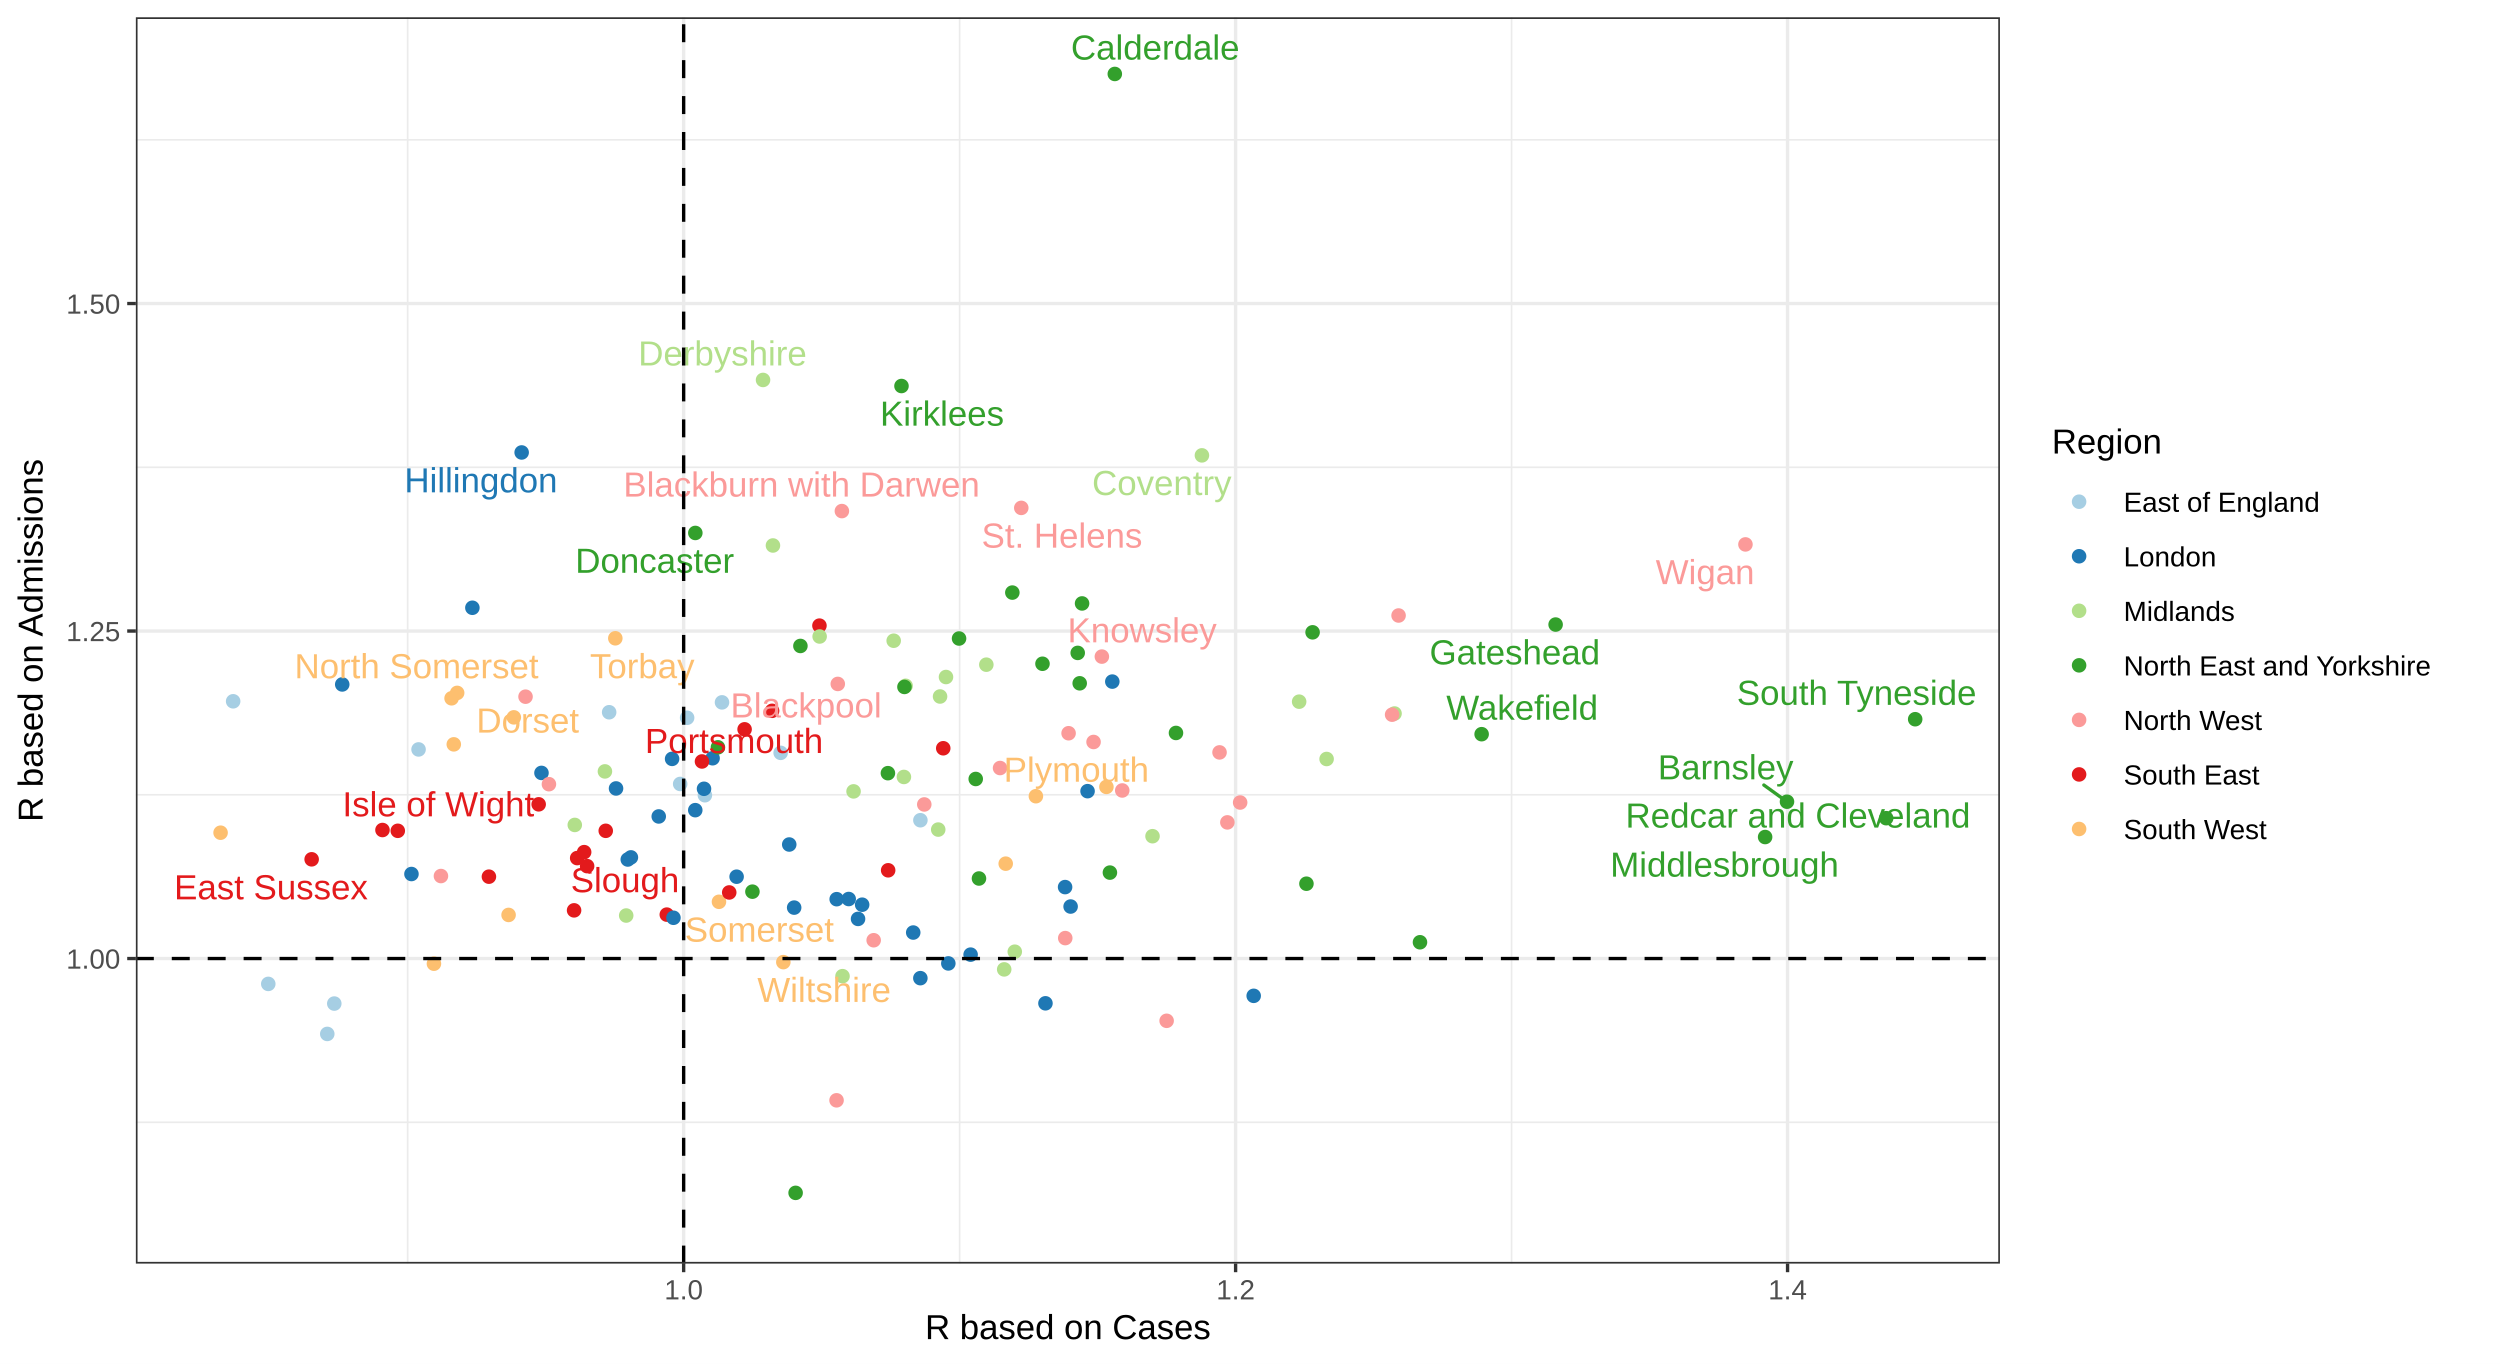
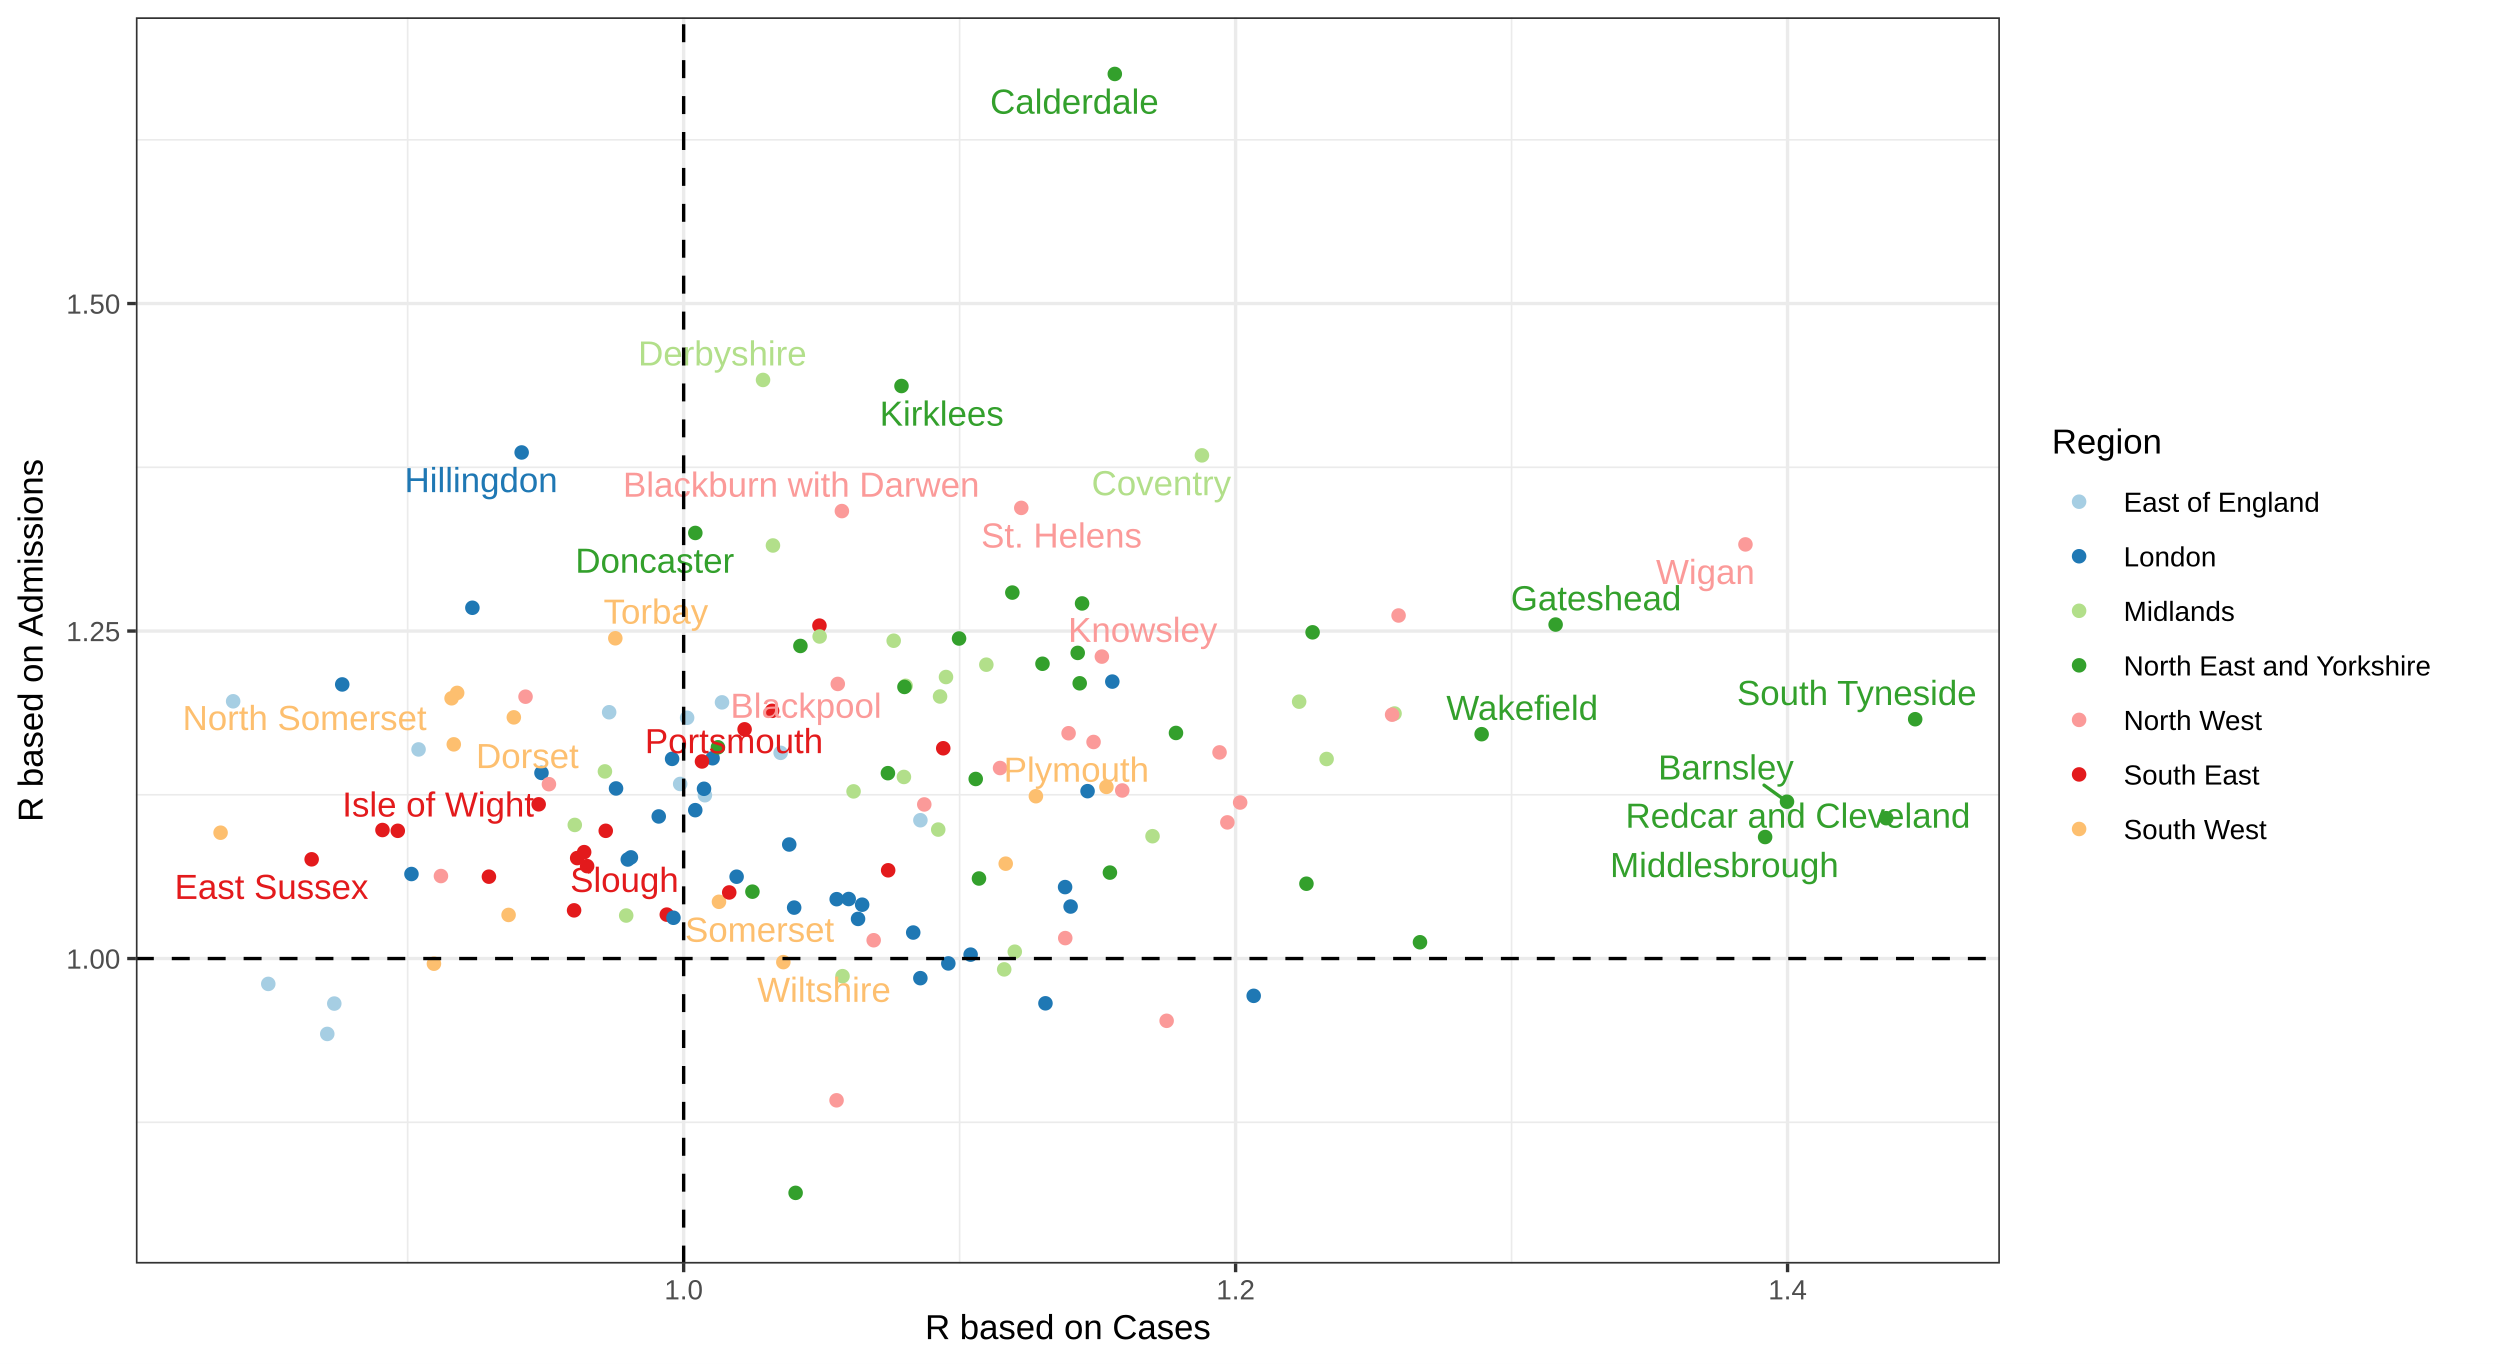
<svg xmlns="http://www.w3.org/2000/svg" class="svglite" width="792.00pt" height="432.00pt" viewBox="0 0 792.00 432.00">
  <defs>
    <style type="text/css">
    .svglite line, .svglite polyline, .svglite polygon, .svglite path, .svglite rect, .svglite circle {
      fill: none;
      stroke: #000000;
      stroke-linecap: round;
      stroke-linejoin: round;
      stroke-miterlimit: 10.00;
    }
    .svglite text {
      white-space: pre;
    }
  </style>
  </defs>
  <rect width="100%" height="100%" style="stroke: none; fill: #FFFFFF;" />
  <defs>
    <clipPath id="cpMC4wMHw3OTIuMDB8MC4wMHw0MzIuMDA=">
      <rect x="0.00" y="0.00" width="792.00" height="432.00" />
    </clipPath>
  </defs>
  <g clip-path="url(#cpMC4wMHw3OTIuMDB8MC4wMHw0MzIuMDA=)">
    <rect x="0.00" y="0.00" width="792.00" height="432.00" style="stroke-width: 1.07; stroke: #FFFFFF; fill: #FFFFFF;" />
  </g>
  <defs>
    <clipPath id="cpNDMuMDR8NjMzLjU4fDUuNDh8NDAwLjI5">
      <rect x="43.04" y="5.48" width="590.54" height="394.82" />
    </clipPath>
  </defs>
  <g clip-path="url(#cpNDMuMDR8NjMzLjU4fDUuNDh8NDAwLjI5)">
    <rect x="43.04" y="5.48" width="590.54" height="394.82" style="stroke-width: 1.07; stroke: none; fill: #FFFFFF;" />
    <polyline points="43.04,355.54 633.58,355.54 " style="stroke-width: 0.53; stroke: #EBEBEB; stroke-linecap: butt;" />
    <polyline points="43.04,251.79 633.58,251.79 " style="stroke-width: 0.53; stroke: #EBEBEB; stroke-linecap: butt;" />
    <polyline points="43.04,148.04 633.58,148.04 " style="stroke-width: 0.53; stroke: #EBEBEB; stroke-linecap: butt;" />
    <polyline points="43.04,44.29 633.58,44.29 " style="stroke-width: 0.53; stroke: #EBEBEB; stroke-linecap: butt;" />
    <polyline points="129.14,400.29 129.14,5.48 " style="stroke-width: 0.53; stroke: #EBEBEB; stroke-linecap: butt;" />
    <polyline points="304.01,400.29 304.01,5.48 " style="stroke-width: 0.53; stroke: #EBEBEB; stroke-linecap: butt;" />
    <polyline points="478.87,400.29 478.87,5.48 " style="stroke-width: 0.53; stroke: #EBEBEB; stroke-linecap: butt;" />
    <polyline points="43.04,303.66 633.58,303.66 " style="stroke-width: 1.07; stroke: #EBEBEB; stroke-linecap: butt;" />
    <polyline points="43.04,199.91 633.58,199.91 " style="stroke-width: 1.07; stroke: #EBEBEB; stroke-linecap: butt;" />
    <polyline points="43.04,96.16 633.58,96.16 " style="stroke-width: 1.07; stroke: #EBEBEB; stroke-linecap: butt;" />
    <polyline points="216.58,400.29 216.58,5.48 " style="stroke-width: 1.07; stroke: #EBEBEB; stroke-linecap: butt;" />
    <polyline points="391.44,400.29 391.44,5.48 " style="stroke-width: 1.07; stroke: #EBEBEB; stroke-linecap: butt;" />
    <polyline points="566.30,400.29 566.30,5.48 " style="stroke-width: 1.07; stroke: #EBEBEB; stroke-linecap: butt;" />
    <circle cx="344.54" cy="250.64" r="1.95" style="stroke-width: 0.71; stroke: #1F78B4; fill: #1F78B4;" />
    <circle cx="307.49" cy="302.43" r="1.95" style="stroke-width: 0.71; stroke: #1F78B4; fill: #1F78B4;" />
    <circle cx="566.12" cy="253.98" r="1.95" style="stroke-width: 0.71; stroke: #33A02C; fill: #33A02C;" />
    <circle cx="137.47" cy="305.30" r="1.95" style="stroke-width: 0.71; stroke: #FDBF6F; fill: #FDBF6F;" />
    <circle cx="217.68" cy="227.39" r="1.95" style="stroke-width: 0.71; stroke: #A6CEE3; fill: #A6CEE3;" />
    <circle cx="337.42" cy="281.03" r="1.95" style="stroke-width: 0.71; stroke: #1F78B4; fill: #1F78B4;" />
    <circle cx="297.23" cy="262.81" r="1.95" style="stroke-width: 0.71; stroke: #B2DF8A; fill: #B2DF8A;" />
    <circle cx="266.71" cy="161.91" r="1.95" style="stroke-width: 0.71; stroke: #FB9A99; fill: #FB9A99;" />
    <circle cx="265.41" cy="216.67" r="1.95" style="stroke-width: 0.71; stroke: #FB9A99; fill: #FB9A99;" />
    <circle cx="443.07" cy="194.99" r="1.95" style="stroke-width: 0.71; stroke: #FB9A99; fill: #FB9A99;" />
    <circle cx="318.61" cy="273.61" r="1.95" style="stroke-width: 0.71; stroke: #FDBF6F; fill: #FDBF6F;" />
    <circle cx="181.87" cy="288.40" r="1.95" style="stroke-width: 0.71; stroke: #E31A1C; fill: #E31A1C;" />
    <circle cx="281.29" cy="244.94" r="1.95" style="stroke-width: 0.71; stroke: #33A02C; fill: #33A02C;" />
    <circle cx="251.59" cy="287.53" r="1.95" style="stroke-width: 0.71; stroke: #1F78B4; fill: #1F78B4;" />
    <circle cx="170.65" cy="254.81" r="1.95" style="stroke-width: 0.71; stroke: #E31A1C; fill: #E31A1C;" />
    <circle cx="162.78" cy="227.26" r="1.95" style="stroke-width: 0.71; stroke: #FDBF6F; fill: #FDBF6F;" />
    <circle cx="273.13" cy="286.61" r="1.95" style="stroke-width: 0.71; stroke: #1F78B4; fill: #1F78B4;" />
    <circle cx="211.24" cy="289.75" r="1.95" style="stroke-width: 0.71; stroke: #E31A1C; fill: #E31A1C;" />
    <circle cx="355.53" cy="250.42" r="1.95" style="stroke-width: 0.71; stroke: #FB9A99; fill: #FB9A99;" />
    <circle cx="353.17" cy="23.43" r="1.95" style="stroke-width: 0.71; stroke: #33A02C; fill: #33A02C;" />
    <circle cx="291.58" cy="259.85" r="1.95" style="stroke-width: 0.71; stroke: #A6CEE3; fill: #A6CEE3;" />
    <circle cx="195.16" cy="249.78" r="1.95" style="stroke-width: 0.71; stroke: #1F78B4; fill: #1F78B4;" />
    <circle cx="228.73" cy="222.51" r="1.95" style="stroke-width: 0.71; stroke: #A6CEE3; fill: #A6CEE3;" />
    <circle cx="265.02" cy="348.58" r="1.95" style="stroke-width: 0.71; stroke: #FB9A99; fill: #FB9A99;" />
    <circle cx="388.83" cy="260.53" r="1.95" style="stroke-width: 0.71; stroke: #FB9A99; fill: #FB9A99;" />
    <circle cx="320.71" cy="187.73" r="1.95" style="stroke-width: 0.71; stroke: #33A02C; fill: #33A02C;" />
    <circle cx="380.77" cy="144.26" r="1.95" style="stroke-width: 0.71; stroke: #B2DF8A; fill: #B2DF8A;" />
    <circle cx="199.87" cy="271.62" r="1.95" style="stroke-width: 0.71; stroke: #1F78B4; fill: #1F78B4;" />
    <circle cx="252.05" cy="377.90" r="1.95" style="stroke-width: 0.71; stroke: #33A02C; fill: #33A02C;" />
    <circle cx="415.83" cy="200.32" r="1.95" style="stroke-width: 0.71; stroke: #33A02C; fill: #33A02C;" />
    <circle cx="297.81" cy="220.65" r="1.95" style="stroke-width: 0.71; stroke: #B2DF8A; fill: #B2DF8A;" />
    <circle cx="241.73" cy="120.37" r="1.95" style="stroke-width: 0.71; stroke: #B2DF8A; fill: #B2DF8A;" />
    <circle cx="143.06" cy="221.22" r="1.95" style="stroke-width: 0.71; stroke: #FDBF6F; fill: #FDBF6F;" />
    <circle cx="220.28" cy="168.84" r="1.95" style="stroke-width: 0.71; stroke: #33A02C; fill: #33A02C;" />
    <circle cx="143.76" cy="235.81" r="1.95" style="stroke-width: 0.71; stroke: #FDBF6F; fill: #FDBF6F;" />
    <circle cx="286.90" cy="217.26" r="1.95" style="stroke-width: 0.71; stroke: #B2DF8A; fill: #B2DF8A;" />
    <circle cx="208.69" cy="258.65" r="1.95" style="stroke-width: 0.71; stroke: #1F78B4; fill: #1F78B4;" />
    <circle cx="351.62" cy="276.44" r="1.95" style="stroke-width: 0.71; stroke: #33A02C; fill: #33A02C;" />
    <circle cx="98.73" cy="272.23" r="1.95" style="stroke-width: 0.71; stroke: #E31A1C; fill: #E31A1C;" />
    <circle cx="397.17" cy="315.48" r="1.95" style="stroke-width: 0.71; stroke: #1F78B4; fill: #1F78B4;" />
    <circle cx="223.31" cy="251.93" r="1.95" style="stroke-width: 0.71; stroke: #A6CEE3; fill: #A6CEE3;" />
    <circle cx="492.82" cy="197.86" r="1.95" style="stroke-width: 0.71; stroke: #33A02C; fill: #33A02C;" />
    <circle cx="161.12" cy="289.85" r="1.95" style="stroke-width: 0.71; stroke: #FDBF6F; fill: #FDBF6F;" />
    <circle cx="250.03" cy="267.54" r="1.95" style="stroke-width: 0.71; stroke: #1F78B4; fill: #1F78B4;" />
    <circle cx="166.49" cy="220.71" r="1.95" style="stroke-width: 0.71; stroke: #FB9A99; fill: #FB9A99;" />
    <circle cx="339.17" cy="287.19" r="1.95" style="stroke-width: 0.71; stroke: #1F78B4; fill: #1F78B4;" />
    <circle cx="244.60" cy="225.19" r="1.95" style="stroke-width: 0.71; stroke: #E31A1C; fill: #E31A1C;" />
    <circle cx="271.83" cy="291.11" r="1.95" style="stroke-width: 0.71; stroke: #1F78B4; fill: #1F78B4;" />
    <circle cx="225.75" cy="240.21" r="1.95" style="stroke-width: 0.71; stroke: #1F78B4; fill: #1F78B4;" />
    <circle cx="413.88" cy="279.96" r="1.95" style="stroke-width: 0.71; stroke: #33A02C; fill: #33A02C;" />
    <circle cx="171.54" cy="244.86" r="1.95" style="stroke-width: 0.71; stroke: #1F78B4; fill: #1F78B4;" />
    <circle cx="420.27" cy="240.45" r="1.95" style="stroke-width: 0.71; stroke: #B2DF8A; fill: #B2DF8A;" />
    <circle cx="192.98" cy="225.64" r="1.95" style="stroke-width: 0.71; stroke: #A6CEE3; fill: #A6CEE3;" />
    <circle cx="165.26" cy="143.34" r="1.95" style="stroke-width: 0.71; stroke: #1F78B4; fill: #1F78B4;" />
    <circle cx="265.06" cy="284.86" r="1.95" style="stroke-width: 0.71; stroke: #1F78B4; fill: #1F78B4;" />
    <circle cx="126.02" cy="263.20" r="1.95" style="stroke-width: 0.71; stroke: #E31A1C; fill: #E31A1C;" />
    <circle cx="352.38" cy="215.93" r="1.95" style="stroke-width: 0.71; stroke: #1F78B4; fill: #1F78B4;" />
    <circle cx="213.35" cy="290.75" r="1.95" style="stroke-width: 0.71; stroke: #1F78B4; fill: #1F78B4;" />
    <circle cx="298.82" cy="237.05" r="1.95" style="stroke-width: 0.71; stroke: #E31A1C; fill: #E31A1C;" />
    <circle cx="449.85" cy="298.51" r="1.95" style="stroke-width: 0.71; stroke: #33A02C; fill: #33A02C;" />
    <circle cx="149.65" cy="192.54" r="1.95" style="stroke-width: 0.71; stroke: #1F78B4; fill: #1F78B4;" />
    <circle cx="285.59" cy="122.29" r="1.95" style="stroke-width: 0.71; stroke: #33A02C; fill: #33A02C;" />
    <circle cx="349.07" cy="208.01" r="1.95" style="stroke-width: 0.71; stroke: #FB9A99; fill: #FB9A99;" />
    <circle cx="223.03" cy="249.89" r="1.95" style="stroke-width: 0.71; stroke: #1F78B4; fill: #1F78B4;" />
    <circle cx="292.81" cy="254.85" r="1.95" style="stroke-width: 0.71; stroke: #FB9A99; fill: #FB9A99;" />
    <circle cx="227.44" cy="236.75" r="1.95" style="stroke-width: 0.71; stroke: #33A02C; fill: #33A02C;" />
    <circle cx="321.48" cy="301.50" r="1.95" style="stroke-width: 0.71; stroke: #B2DF8A; fill: #B2DF8A;" />
    <circle cx="266.91" cy="309.25" r="1.95" style="stroke-width: 0.71; stroke: #B2DF8A; fill: #B2DF8A;" />
    <circle cx="233.36" cy="277.74" r="1.95" style="stroke-width: 0.71; stroke: #1F78B4; fill: #1F78B4;" />
    <circle cx="299.69" cy="214.48" r="1.95" style="stroke-width: 0.71; stroke: #B2DF8A; fill: #B2DF8A;" />
    <circle cx="369.59" cy="323.39" r="1.95" style="stroke-width: 0.71; stroke: #FB9A99; fill: #FB9A99;" />
    <circle cx="132.60" cy="237.42" r="1.95" style="stroke-width: 0.71; stroke: #A6CEE3; fill: #A6CEE3;" />
    <circle cx="346.44" cy="235.06" r="1.95" style="stroke-width: 0.71; stroke: #FB9A99; fill: #FB9A99;" />
    <circle cx="259.60" cy="198.20" r="1.95" style="stroke-width: 0.71; stroke: #E31A1C; fill: #E31A1C;" />
    <circle cx="289.31" cy="295.43" r="1.95" style="stroke-width: 0.71; stroke: #1F78B4; fill: #1F78B4;" />
    <circle cx="559.19" cy="265.17" r="1.95" style="stroke-width: 0.71; stroke: #33A02C; fill: #33A02C;" />
    <circle cx="247.31" cy="238.50" r="1.95" style="stroke-width: 0.71; stroke: #A6CEE3; fill: #A6CEE3;" />
    <circle cx="309.11" cy="246.78" r="1.95" style="stroke-width: 0.71; stroke: #33A02C; fill: #33A02C;" />
    <circle cx="331.20" cy="317.85" r="1.95" style="stroke-width: 0.71; stroke: #1F78B4; fill: #1F78B4;" />
    <circle cx="103.68" cy="327.55" r="1.95" style="stroke-width: 0.71; stroke: #A6CEE3; fill: #A6CEE3;" />
    <circle cx="372.55" cy="232.20" r="1.95" style="stroke-width: 0.71; stroke: #33A02C; fill: #33A02C;" />
    <circle cx="342.05" cy="216.47" r="1.95" style="stroke-width: 0.71; stroke: #33A02C; fill: #33A02C;" />
    <circle cx="144.83" cy="219.51" r="1.95" style="stroke-width: 0.71; stroke: #FDBF6F; fill: #FDBF6F;" />
    <circle cx="286.53" cy="217.62" r="1.95" style="stroke-width: 0.71; stroke: #33A02C; fill: #33A02C;" />
    <circle cx="253.57" cy="204.64" r="1.95" style="stroke-width: 0.71; stroke: #33A02C; fill: #33A02C;" />
    <circle cx="286.36" cy="246.14" r="1.95" style="stroke-width: 0.71; stroke: #B2DF8A; fill: #B2DF8A;" />
    <circle cx="330.26" cy="210.28" r="1.95" style="stroke-width: 0.71; stroke: #33A02C; fill: #33A02C;" />
    <circle cx="441.79" cy="226.04" r="1.95" style="stroke-width: 0.71; stroke: #B2DF8A; fill: #B2DF8A;" />
    <circle cx="270.41" cy="250.71" r="1.95" style="stroke-width: 0.71; stroke: #B2DF8A; fill: #B2DF8A;" />
    <circle cx="338.53" cy="232.29" r="1.95" style="stroke-width: 0.71; stroke: #FB9A99; fill: #FB9A99;" />
    <circle cx="235.89" cy="231.05" r="1.95" style="stroke-width: 0.71; stroke: #E31A1C; fill: #E31A1C;" />
    <circle cx="215.48" cy="248.36" r="1.95" style="stroke-width: 0.71; stroke: #A6CEE3; fill: #A6CEE3;" />
    <circle cx="328.17" cy="252.24" r="1.95" style="stroke-width: 0.71; stroke: #FDBF6F; fill: #FDBF6F;" />
    <circle cx="222.39" cy="241.23" r="1.95" style="stroke-width: 0.71; stroke: #E31A1C; fill: #E31A1C;" />
    <circle cx="281.37" cy="275.71" r="1.95" style="stroke-width: 0.71; stroke: #E31A1C; fill: #E31A1C;" />
    <circle cx="220.26" cy="256.66" r="1.95" style="stroke-width: 0.71; stroke: #1F78B4; fill: #1F78B4;" />
    <circle cx="597.54" cy="259.20" r="1.95" style="stroke-width: 0.71; stroke: #33A02C; fill: #33A02C;" />
    <circle cx="108.42" cy="216.83" r="1.95" style="stroke-width: 0.71; stroke: #1F78B4; fill: #1F78B4;" />
    <circle cx="386.35" cy="238.36" r="1.95" style="stroke-width: 0.71; stroke: #FB9A99; fill: #FB9A99;" />
    <circle cx="342.80" cy="191.17" r="1.95" style="stroke-width: 0.71; stroke: #33A02C; fill: #33A02C;" />
    <circle cx="441.02" cy="226.41" r="1.95" style="stroke-width: 0.71; stroke: #FB9A99; fill: #FB9A99;" />
    <circle cx="411.57" cy="222.29" r="1.95" style="stroke-width: 0.71; stroke: #B2DF8A; fill: #B2DF8A;" />
    <circle cx="276.78" cy="297.87" r="1.95" style="stroke-width: 0.71; stroke: #FB9A99; fill: #FB9A99;" />
    <circle cx="310.14" cy="278.31" r="1.95" style="stroke-width: 0.71; stroke: #33A02C; fill: #33A02C;" />
    <circle cx="198.38" cy="290.04" r="1.95" style="stroke-width: 0.71; stroke: #B2DF8A; fill: #B2DF8A;" />
    <circle cx="185.06" cy="269.96" r="1.95" style="stroke-width: 0.71; stroke: #E31A1C; fill: #E31A1C;" />
    <circle cx="182.09" cy="261.34" r="1.95" style="stroke-width: 0.71; stroke: #B2DF8A; fill: #B2DF8A;" />
    <circle cx="227.77" cy="285.69" r="1.95" style="stroke-width: 0.71; stroke: #FDBF6F; fill: #FDBF6F;" />
    <circle cx="69.88" cy="263.80" r="1.95" style="stroke-width: 0.71; stroke: #FDBF6F; fill: #FDBF6F;" />
    <circle cx="606.73" cy="227.85" r="1.95" style="stroke-width: 0.71; stroke: #33A02C; fill: #33A02C;" />
    <circle cx="191.90" cy="263.20" r="1.95" style="stroke-width: 0.71; stroke: #E31A1C; fill: #E31A1C;" />
    <circle cx="84.99" cy="311.70" r="1.95" style="stroke-width: 0.71; stroke: #A6CEE3; fill: #A6CEE3;" />
    <circle cx="212.92" cy="240.41" r="1.95" style="stroke-width: 0.71; stroke: #1F78B4; fill: #1F78B4;" />
    <circle cx="323.54" cy="160.90" r="1.95" style="stroke-width: 0.71; stroke: #FB9A99; fill: #FB9A99;" />
    <circle cx="312.47" cy="210.57" r="1.95" style="stroke-width: 0.71; stroke: #B2DF8A; fill: #B2DF8A;" />
    <circle cx="173.90" cy="248.43" r="1.95" style="stroke-width: 0.71; stroke: #FB9A99; fill: #FB9A99;" />
    <circle cx="238.37" cy="282.48" r="1.95" style="stroke-width: 0.71; stroke: #33A02C; fill: #33A02C;" />
    <circle cx="259.66" cy="201.64" r="1.95" style="stroke-width: 0.71; stroke: #B2DF8A; fill: #B2DF8A;" />
    <circle cx="73.86" cy="222.17" r="1.95" style="stroke-width: 0.71; stroke: #A6CEE3; fill: #A6CEE3;" />
    <circle cx="341.42" cy="206.84" r="1.95" style="stroke-width: 0.71; stroke: #33A02C; fill: #33A02C;" />
    <circle cx="182.85" cy="271.84" r="1.95" style="stroke-width: 0.71; stroke: #E31A1C; fill: #E31A1C;" />
    <circle cx="198.88" cy="272.29" r="1.95" style="stroke-width: 0.71; stroke: #1F78B4; fill: #1F78B4;" />
    <circle cx="350.51" cy="249.29" r="1.95" style="stroke-width: 0.71; stroke: #FDBF6F; fill: #FDBF6F;" />
    <circle cx="392.88" cy="254.24" r="1.95" style="stroke-width: 0.71; stroke: #FB9A99; fill: #FB9A99;" />
    <circle cx="365.12" cy="264.91" r="1.95" style="stroke-width: 0.71; stroke: #B2DF8A; fill: #B2DF8A;" />
    <circle cx="105.90" cy="317.93" r="1.95" style="stroke-width: 0.71; stroke: #A6CEE3; fill: #A6CEE3;" />
    <circle cx="194.93" cy="202.21" r="1.95" style="stroke-width: 0.71; stroke: #FDBF6F; fill: #FDBF6F;" />
    <circle cx="300.43" cy="305.21" r="1.95" style="stroke-width: 0.71; stroke: #1F78B4; fill: #1F78B4;" />
    <circle cx="316.82" cy="243.31" r="1.95" style="stroke-width: 0.71; stroke: #FB9A99; fill: #FB9A99;" />
    <circle cx="469.38" cy="232.59" r="1.95" style="stroke-width: 0.71; stroke: #33A02C; fill: #33A02C;" />
    <circle cx="318.13" cy="307.10" r="1.95" style="stroke-width: 0.71; stroke: #B2DF8A; fill: #B2DF8A;" />
    <circle cx="291.57" cy="309.88" r="1.95" style="stroke-width: 0.71; stroke: #1F78B4; fill: #1F78B4;" />
    <circle cx="268.87" cy="284.81" r="1.95" style="stroke-width: 0.71; stroke: #1F78B4; fill: #1F78B4;" />
    <circle cx="139.69" cy="277.53" r="1.95" style="stroke-width: 0.71; stroke: #FB9A99; fill: #FB9A99;" />
    <circle cx="283.12" cy="202.98" r="1.95" style="stroke-width: 0.71; stroke: #B2DF8A; fill: #B2DF8A;" />
    <circle cx="186.00" cy="274.39" r="1.95" style="stroke-width: 0.71; stroke: #E31A1C; fill: #E31A1C;" />
    <circle cx="121.17" cy="262.95" r="1.95" style="stroke-width: 0.71; stroke: #E31A1C; fill: #E31A1C;" />
    <circle cx="130.35" cy="276.89" r="1.95" style="stroke-width: 0.71; stroke: #1F78B4; fill: #1F78B4;" />
    <circle cx="552.96" cy="172.47" r="1.95" style="stroke-width: 0.71; stroke: #FB9A99; fill: #FB9A99;" />
    <circle cx="248.16" cy="304.80" r="1.95" style="stroke-width: 0.71; stroke: #FDBF6F; fill: #FDBF6F;" />
    <circle cx="154.89" cy="277.73" r="1.95" style="stroke-width: 0.71; stroke: #E31A1C; fill: #E31A1C;" />
    <circle cx="337.47" cy="297.19" r="1.95" style="stroke-width: 0.71; stroke: #FB9A99; fill: #FB9A99;" />
    <circle cx="231.02" cy="282.73" r="1.95" style="stroke-width: 0.71; stroke: #E31A1C; fill: #E31A1C;" />
    <circle cx="244.87" cy="172.81" r="1.95" style="stroke-width: 0.71; stroke: #B2DF8A; fill: #B2DF8A;" />
    <circle cx="191.64" cy="244.38" r="1.95" style="stroke-width: 0.71; stroke: #B2DF8A; fill: #B2DF8A;" />
    <circle cx="303.83" cy="202.28" r="1.95" style="stroke-width: 0.71; stroke: #33A02C; fill: #33A02C;" />
-     <line x1="558.79" y1="248.70" x2="565.16" y2="253.30" style="stroke-width: 1.07; stroke: #33A02C;" />
-     <text x="546.69" y="246.90" text-anchor="middle" style="font-size: 11.04px;fill: #33A02C; font-family: &quot;Liberation Sans&quot;;" textLength="47.79px" lengthAdjust="spacingAndGlyphs">Barnsley</text>
-     <text x="253.94" y="157.32" text-anchor="middle" style="font-size: 11.04px;fill: #FB9A99; font-family: &quot;Liberation Sans&quot;;" textLength="128.18px" lengthAdjust="spacingAndGlyphs">Blackburn with Darwen</text>
-     <text x="255.37" y="227.29" text-anchor="middle" style="font-size: 11.04px;fill: #FB9A99; font-family: &quot;Liberation Sans&quot;;" textLength="53.40px" lengthAdjust="spacingAndGlyphs">Blackpool</text>
-     <text x="365.97" y="18.88" text-anchor="middle" style="font-size: 11.04px;fill: #33A02C; font-family: &quot;Liberation Sans&quot;;" textLength="59.28px" lengthAdjust="spacingAndGlyphs">Calderdale</text>
-     <text x="368.06" y="156.83" text-anchor="middle" style="font-size: 11.04px;fill: #B2DF8A; font-family: &quot;Liberation Sans&quot;;" textLength="50.16px" lengthAdjust="spacingAndGlyphs">Coventry</text>
-     <text x="228.89" y="115.79" text-anchor="middle" style="font-size: 11.04px;fill: #B2DF8A; font-family: &quot;Liberation Sans&quot;;" textLength="60.24px" lengthAdjust="spacingAndGlyphs">Derbyshire</text>
-     <text x="207.41" y="181.45" text-anchor="middle" style="font-size: 11.04px;fill: #33A02C; font-family: &quot;Liberation Sans&quot;;" textLength="56.46px" lengthAdjust="spacingAndGlyphs">Doncaster</text>
-     <text x="167.18" y="232.08" text-anchor="middle" style="font-size: 11.04px;fill: #FDBF6F; font-family: &quot;Liberation Sans&quot;;" textLength="36.64px" lengthAdjust="spacingAndGlyphs">Dorset</text>
-     <text x="85.85" y="284.90" text-anchor="middle" style="font-size: 11.04px;fill: #E31A1C; font-family: &quot;Liberation Sans&quot;;" textLength="65.92px" lengthAdjust="spacingAndGlyphs">East Sussex</text>
-     <text x="479.88" y="210.48" text-anchor="middle" style="font-size: 11.04px;fill: #33A02C; font-family: &quot;Liberation Sans&quot;;" textLength="59.71px" lengthAdjust="spacingAndGlyphs">Gateshead</text>
-     <text x="152.36" y="155.98" text-anchor="middle" style="font-size: 11.04px;fill: #1F78B4; font-family: &quot;Liberation Sans&quot;;" textLength="55.29px" lengthAdjust="spacingAndGlyphs">Hillingdon</text>
-     <text x="138.86" y="258.61" text-anchor="middle" style="font-size: 11.04px;fill: #E31A1C; font-family: &quot;Liberation Sans&quot;;" textLength="68.54px" lengthAdjust="spacingAndGlyphs">Isle of Wight</text>
-     <text x="298.44" y="134.85" text-anchor="middle" style="font-size: 11.04px;fill: #33A02C; font-family: &quot;Liberation Sans&quot;;" textLength="43.62px" lengthAdjust="spacingAndGlyphs">Kirklees</text>
-     <text x="361.83" y="203.50" text-anchor="middle" style="font-size: 11.04px;fill: #FB9A99; font-family: &quot;Liberation Sans&quot;;" textLength="52.13px" lengthAdjust="spacingAndGlyphs">Knowsley</text>
-     <text x="546.33" y="277.72" text-anchor="middle" style="font-size: 11.04px;fill: #33A02C; font-family: &quot;Liberation Sans&quot;;" textLength="81.20px" lengthAdjust="spacingAndGlyphs">Middlesbrough</text>
-     <text x="131.96" y="214.87" text-anchor="middle" style="font-size: 11.04px;fill: #FDBF6F; font-family: &quot;Liberation Sans&quot;;" textLength="87.03px" lengthAdjust="spacingAndGlyphs">North Somerset</text>
+     <line x1="558.85" y1="248.74" x2="565.16" y2="253.30" style="stroke-width: 1.07; stroke: #33A02C;" />
+     <text x="546.78" y="246.94" text-anchor="middle" style="font-size: 11.04px;fill: #33A02C; font-family: &quot;Liberation Sans&quot;;" textLength="47.79px" lengthAdjust="spacingAndGlyphs">Barnsley</text>
+     <text x="253.83" y="157.36" text-anchor="middle" style="font-size: 11.04px;fill: #FB9A99; font-family: &quot;Liberation Sans&quot;;" textLength="128.18px" lengthAdjust="spacingAndGlyphs">Blackburn with Darwen</text>
+     <text x="255.35" y="227.40" text-anchor="middle" style="font-size: 11.04px;fill: #FB9A99; font-family: &quot;Liberation Sans&quot;;" textLength="53.40px" lengthAdjust="spacingAndGlyphs">Blackpool</text>
+     <text x="340.37" y="36.02" text-anchor="middle" style="font-size: 11.04px;fill: #33A02C; font-family: &quot;Liberation Sans&quot;;" textLength="59.28px" lengthAdjust="spacingAndGlyphs">Calderdale</text>
+     <text x="367.91" y="156.88" text-anchor="middle" style="font-size: 11.04px;fill: #B2DF8A; font-family: &quot;Liberation Sans&quot;;" textLength="50.16px" lengthAdjust="spacingAndGlyphs">Coventry</text>
+     <text x="228.85" y="115.79" text-anchor="middle" style="font-size: 11.04px;fill: #B2DF8A; font-family: &quot;Liberation Sans&quot;;" textLength="60.24px" lengthAdjust="spacingAndGlyphs">Derbyshire</text>
+     <text x="207.43" y="181.44" text-anchor="middle" style="font-size: 11.04px;fill: #33A02C; font-family: &quot;Liberation Sans&quot;;" textLength="56.46px" lengthAdjust="spacingAndGlyphs">Doncaster</text>
+     <text x="167.08" y="243.32" text-anchor="middle" style="font-size: 11.04px;fill: #FDBF6F; font-family: &quot;Liberation Sans&quot;;" textLength="36.64px" lengthAdjust="spacingAndGlyphs">Dorset</text>
+     <text x="86.01" y="284.78" text-anchor="middle" style="font-size: 11.04px;fill: #E31A1C; font-family: &quot;Liberation Sans&quot;;" textLength="65.92px" lengthAdjust="spacingAndGlyphs">East Sussex</text>
+     <text x="505.62" y="193.34" text-anchor="middle" style="font-size: 11.04px;fill: #33A02C; font-family: &quot;Liberation Sans&quot;;" textLength="59.71px" lengthAdjust="spacingAndGlyphs">Gateshead</text>
+     <text x="152.41" y="155.90" text-anchor="middle" style="font-size: 11.04px;fill: #1F78B4; font-family: &quot;Liberation Sans&quot;;" textLength="55.29px" lengthAdjust="spacingAndGlyphs">Hillingdon</text>
+     <text x="138.80" y="258.69" text-anchor="middle" style="font-size: 11.04px;fill: #E31A1C; font-family: &quot;Liberation Sans&quot;;" textLength="68.54px" lengthAdjust="spacingAndGlyphs">Isle of Wight</text>
+     <text x="298.34" y="134.85" text-anchor="middle" style="font-size: 11.04px;fill: #33A02C; font-family: &quot;Liberation Sans&quot;;" textLength="43.62px" lengthAdjust="spacingAndGlyphs">Kirklees</text>
+     <text x="362.01" y="203.37" text-anchor="middle" style="font-size: 11.04px;fill: #FB9A99; font-family: &quot;Liberation Sans&quot;;" textLength="52.13px" lengthAdjust="spacingAndGlyphs">Knowsley</text>
+     <text x="546.29" y="277.85" text-anchor="middle" style="font-size: 11.04px;fill: #33A02C; font-family: &quot;Liberation Sans&quot;;" textLength="81.20px" lengthAdjust="spacingAndGlyphs">Middlesbrough</text>
+     <text x="96.50" y="231.27" text-anchor="middle" style="font-size: 11.04px;fill: #FDBF6F; font-family: &quot;Liberation Sans&quot;;" textLength="87.03px" lengthAdjust="spacingAndGlyphs">North Somerset</text>
    <text x="340.99" y="247.65" text-anchor="middle" style="font-size: 11.04px;fill: #FDBF6F; font-family: &quot;Liberation Sans&quot;;" textLength="52.05px" lengthAdjust="spacingAndGlyphs">Plymouth</text>
-     <text x="232.55" y="238.55" text-anchor="middle" style="font-size: 11.04px;fill: #E31A1C; font-family: &quot;Liberation Sans&quot;;" textLength="63.41px" lengthAdjust="spacingAndGlyphs">Portsmouth</text>
-     <text x="569.59" y="262.18" text-anchor="middle" style="font-size: 11.04px;fill: #33A02C; font-family: &quot;Liberation Sans&quot;;" textLength="120.77px" lengthAdjust="spacingAndGlyphs">Redcar and Cleveland</text>
-     <text x="198.00" y="282.65" text-anchor="middle" style="font-size: 11.04px;fill: #E31A1C; font-family: &quot;Liberation Sans&quot;;" textLength="37.79px" lengthAdjust="spacingAndGlyphs">Slough</text>
-     <text x="240.57" y="298.32" text-anchor="middle" style="font-size: 11.04px;fill: #FDBF6F; font-family: &quot;Liberation Sans&quot;;" textLength="52.68px" lengthAdjust="spacingAndGlyphs">Somerset</text>
-     <text x="588.18" y="223.30" text-anchor="middle" style="font-size: 11.04px;fill: #33A02C; font-family: &quot;Liberation Sans&quot;;" textLength="83.49px" lengthAdjust="spacingAndGlyphs">South Tyneside</text>
-     <text x="336.43" y="173.49" text-anchor="middle" style="font-size: 11.04px;fill: #FB9A99; font-family: &quot;Liberation Sans&quot;;" textLength="56.02px" lengthAdjust="spacingAndGlyphs">St. Helens</text>
-     <text x="203.46" y="214.84" text-anchor="middle" style="font-size: 11.04px;fill: #FDBF6F; font-family: &quot;Liberation Sans&quot;;" textLength="36.44px" lengthAdjust="spacingAndGlyphs">Torbay</text>
-     <text x="482.22" y="228.01" text-anchor="middle" style="font-size: 11.04px;fill: #33A02C; font-family: &quot;Liberation Sans&quot;;" textLength="53.55px" lengthAdjust="spacingAndGlyphs">Wakefield</text>
-     <text x="540.17" y="185.06" text-anchor="middle" style="font-size: 11.04px;fill: #FB9A99; font-family: &quot;Liberation Sans&quot;;" textLength="34.48px" lengthAdjust="spacingAndGlyphs">Wigan</text>
-     <text x="261.08" y="317.42" text-anchor="middle" style="font-size: 11.04px;fill: #FDBF6F; font-family: &quot;Liberation Sans&quot;;" textLength="48.01px" lengthAdjust="spacingAndGlyphs">Wiltshire</text>
+     <text x="232.53" y="238.59" text-anchor="middle" style="font-size: 11.04px;fill: #E31A1C; font-family: &quot;Liberation Sans&quot;;" textLength="63.41px" lengthAdjust="spacingAndGlyphs">Portsmouth</text>
+     <text x="569.59" y="262.22" text-anchor="middle" style="font-size: 11.04px;fill: #33A02C; font-family: &quot;Liberation Sans&quot;;" textLength="120.77px" lengthAdjust="spacingAndGlyphs">Redcar and Cleveland</text>
+     <text x="197.82" y="282.57" text-anchor="middle" style="font-size: 11.04px;fill: #E31A1C; font-family: &quot;Liberation Sans&quot;;" textLength="37.79px" lengthAdjust="spacingAndGlyphs">Slough</text>
+     <text x="240.64" y="298.35" text-anchor="middle" style="font-size: 11.04px;fill: #FDBF6F; font-family: &quot;Liberation Sans&quot;;" textLength="52.68px" lengthAdjust="spacingAndGlyphs">Somerset</text>
+     <text x="588.23" y="223.34" text-anchor="middle" style="font-size: 11.04px;fill: #33A02C; font-family: &quot;Liberation Sans&quot;;" textLength="83.49px" lengthAdjust="spacingAndGlyphs">South Tyneside</text>
+     <text x="336.29" y="173.46" text-anchor="middle" style="font-size: 11.04px;fill: #FB9A99; font-family: &quot;Liberation Sans&quot;;" textLength="56.02px" lengthAdjust="spacingAndGlyphs">St. Helens</text>
+     <text x="207.78" y="197.58" text-anchor="middle" style="font-size: 11.04px;fill: #FDBF6F; font-family: &quot;Liberation Sans&quot;;" textLength="36.44px" lengthAdjust="spacingAndGlyphs">Torbay</text>
+     <text x="482.23" y="228.07" text-anchor="middle" style="font-size: 11.04px;fill: #33A02C; font-family: &quot;Liberation Sans&quot;;" textLength="53.55px" lengthAdjust="spacingAndGlyphs">Wakefield</text>
+     <text x="540.27" y="185.01" text-anchor="middle" style="font-size: 11.04px;fill: #FB9A99; font-family: &quot;Liberation Sans&quot;;" textLength="34.48px" lengthAdjust="spacingAndGlyphs">Wigan</text>
+     <text x="261.05" y="317.39" text-anchor="middle" style="font-size: 11.04px;fill: #FDBF6F; font-family: &quot;Liberation Sans&quot;;" textLength="48.01px" lengthAdjust="spacingAndGlyphs">Wiltshire</text>
    <line x1="216.58" y1="400.29" x2="216.58" y2="5.48" style="stroke-width: 1.07; stroke-dasharray: 5.69,5.69; stroke-linecap: butt;" />
    <line x1="43.04" y1="303.66" x2="633.58" y2="303.66" style="stroke-width: 1.07; stroke-dasharray: 5.69,5.69; stroke-linecap: butt;" />
    <rect x="43.04" y="5.48" width="590.54" height="394.82" style="stroke-width: 1.07; stroke: #333333;" />
  </g>
  <g clip-path="url(#cpMC4wMHw3OTIuMDB8MC4wMHw0MzIuMDA=)">
    <text x="38.11" y="306.87" text-anchor="end" style="font-size: 8.80px;fill: #4D4D4D; font-family: &quot;Liberation Sans&quot;;" textLength="19.58px" lengthAdjust="spacingAndGlyphs">1.00</text>
    <text x="38.11" y="203.12" text-anchor="end" style="font-size: 8.80px;fill: #4D4D4D; font-family: &quot;Liberation Sans&quot;;" textLength="19.58px" lengthAdjust="spacingAndGlyphs">1.25</text>
    <text x="38.11" y="99.37" text-anchor="end" style="font-size: 8.80px;fill: #4D4D4D; font-family: &quot;Liberation Sans&quot;;" textLength="19.58px" lengthAdjust="spacingAndGlyphs">1.50</text>
    <polyline points="40.30,303.66 43.04,303.66 " style="stroke-width: 1.07; stroke: #333333; stroke-linecap: butt;" />
    <polyline points="40.30,199.91 43.04,199.91 " style="stroke-width: 1.07; stroke: #333333; stroke-linecap: butt;" />
    <polyline points="40.30,96.16 43.04,96.16 " style="stroke-width: 1.07; stroke: #333333; stroke-linecap: butt;" />
    <polyline points="216.58,403.03 216.58,400.29 " style="stroke-width: 1.07; stroke: #333333; stroke-linecap: butt;" />
    <polyline points="391.44,403.03 391.44,400.29 " style="stroke-width: 1.07; stroke: #333333; stroke-linecap: butt;" />
    <polyline points="566.30,403.03 566.30,400.29 " style="stroke-width: 1.07; stroke: #333333; stroke-linecap: butt;" />
    <text x="216.58" y="411.64" text-anchor="middle" style="font-size: 8.80px;fill: #4D4D4D; font-family: &quot;Liberation Sans&quot;;" textLength="13.98px" lengthAdjust="spacingAndGlyphs">1.0</text>
    <text x="391.44" y="411.64" text-anchor="middle" style="font-size: 8.80px;fill: #4D4D4D; font-family: &quot;Liberation Sans&quot;;" textLength="13.98px" lengthAdjust="spacingAndGlyphs">1.2</text>
    <text x="566.30" y="411.64" text-anchor="middle" style="font-size: 8.80px;fill: #4D4D4D; font-family: &quot;Liberation Sans&quot;;" textLength="13.98px" lengthAdjust="spacingAndGlyphs">1.4</text>
    <text x="338.31" y="424.23" text-anchor="middle" style="font-size: 11.00px; font-family: &quot;Liberation Sans&quot;;" textLength="97.70px" lengthAdjust="spacingAndGlyphs">R based on Cases</text>
    <text transform="translate(13.50,202.89) rotate(-90)" text-anchor="middle" style="font-size: 11.00px; font-family: &quot;Liberation Sans&quot;;" textLength="127.09px" lengthAdjust="spacingAndGlyphs">R based on Admissions</text>
    <rect x="644.54" y="129.03" width="141.98" height="147.71" style="stroke-width: 1.07; stroke: none; fill: #FFFFFF;" />
    <text x="650.02" y="143.68" style="font-size: 11.00px; font-family: &quot;Liberation Sans&quot;;" textLength="37.66px" lengthAdjust="spacingAndGlyphs">Region</text>
    <rect x="650.02" y="150.30" width="17.28" height="17.28" style="stroke-width: 1.07; stroke: none; fill: #FFFFFF;" />
    <circle cx="658.66" cy="158.94" r="1.95" style="stroke-width: 0.71; stroke: #A6CEE3; fill: #A6CEE3;" />
    <rect x="650.02" y="167.58" width="17.28" height="17.28" style="stroke-width: 1.07; stroke: none; fill: #FFFFFF;" />
    <circle cx="658.66" cy="176.22" r="1.95" style="stroke-width: 0.71; stroke: #1F78B4; fill: #1F78B4;" />
    <rect x="650.02" y="184.86" width="17.28" height="17.28" style="stroke-width: 1.07; stroke: none; fill: #FFFFFF;" />
    <circle cx="658.66" cy="193.50" r="1.95" style="stroke-width: 0.71; stroke: #B2DF8A; fill: #B2DF8A;" />
    <rect x="650.02" y="202.14" width="17.28" height="17.28" style="stroke-width: 1.07; stroke: none; fill: #FFFFFF;" />
    <circle cx="658.66" cy="210.78" r="1.95" style="stroke-width: 0.71; stroke: #33A02C; fill: #33A02C;" />
    <rect x="650.02" y="219.42" width="17.28" height="17.28" style="stroke-width: 1.07; stroke: none; fill: #FFFFFF;" />
    <circle cx="658.66" cy="228.06" r="1.95" style="stroke-width: 0.71; stroke: #FB9A99; fill: #FB9A99;" />
    <rect x="650.02" y="236.70" width="17.28" height="17.28" style="stroke-width: 1.07; stroke: none; fill: #FFFFFF;" />
    <circle cx="658.66" cy="245.34" r="1.95" style="stroke-width: 0.71; stroke: #E31A1C; fill: #E31A1C;" />
    <rect x="650.02" y="253.98" width="17.28" height="17.28" style="stroke-width: 1.07; stroke: none; fill: #FFFFFF;" />
    <circle cx="658.66" cy="262.62" r="1.95" style="stroke-width: 0.71; stroke: #FDBF6F; fill: #FDBF6F;" />
    <text x="672.77" y="162.15" style="font-size: 8.80px; font-family: &quot;Liberation Sans&quot;;" textLength="68.77px" lengthAdjust="spacingAndGlyphs">East of England</text>
    <text x="672.77" y="179.43" style="font-size: 8.80px; font-family: &quot;Liberation Sans&quot;;" textLength="32.26px" lengthAdjust="spacingAndGlyphs">London</text>
    <text x="672.77" y="196.71" style="font-size: 8.80px; font-family: &quot;Liberation Sans&quot;;" textLength="39.21px" lengthAdjust="spacingAndGlyphs">Midlands</text>
    <text x="672.77" y="213.99" style="font-size: 8.80px; font-family: &quot;Liberation Sans&quot;;" textLength="108.27px" lengthAdjust="spacingAndGlyphs">North East and Yorkshire</text>
    <text x="672.77" y="231.27" style="font-size: 8.80px; font-family: &quot;Liberation Sans&quot;;" textLength="49.02px" lengthAdjust="spacingAndGlyphs">North West</text>
    <text x="672.77" y="248.55" style="font-size: 8.80px; font-family: &quot;Liberation Sans&quot;;" textLength="47.35px" lengthAdjust="spacingAndGlyphs">South East</text>
    <text x="672.77" y="265.83" style="font-size: 8.80px; font-family: &quot;Liberation Sans&quot;;" textLength="49.99px" lengthAdjust="spacingAndGlyphs">South West</text>
  </g>
</svg>
